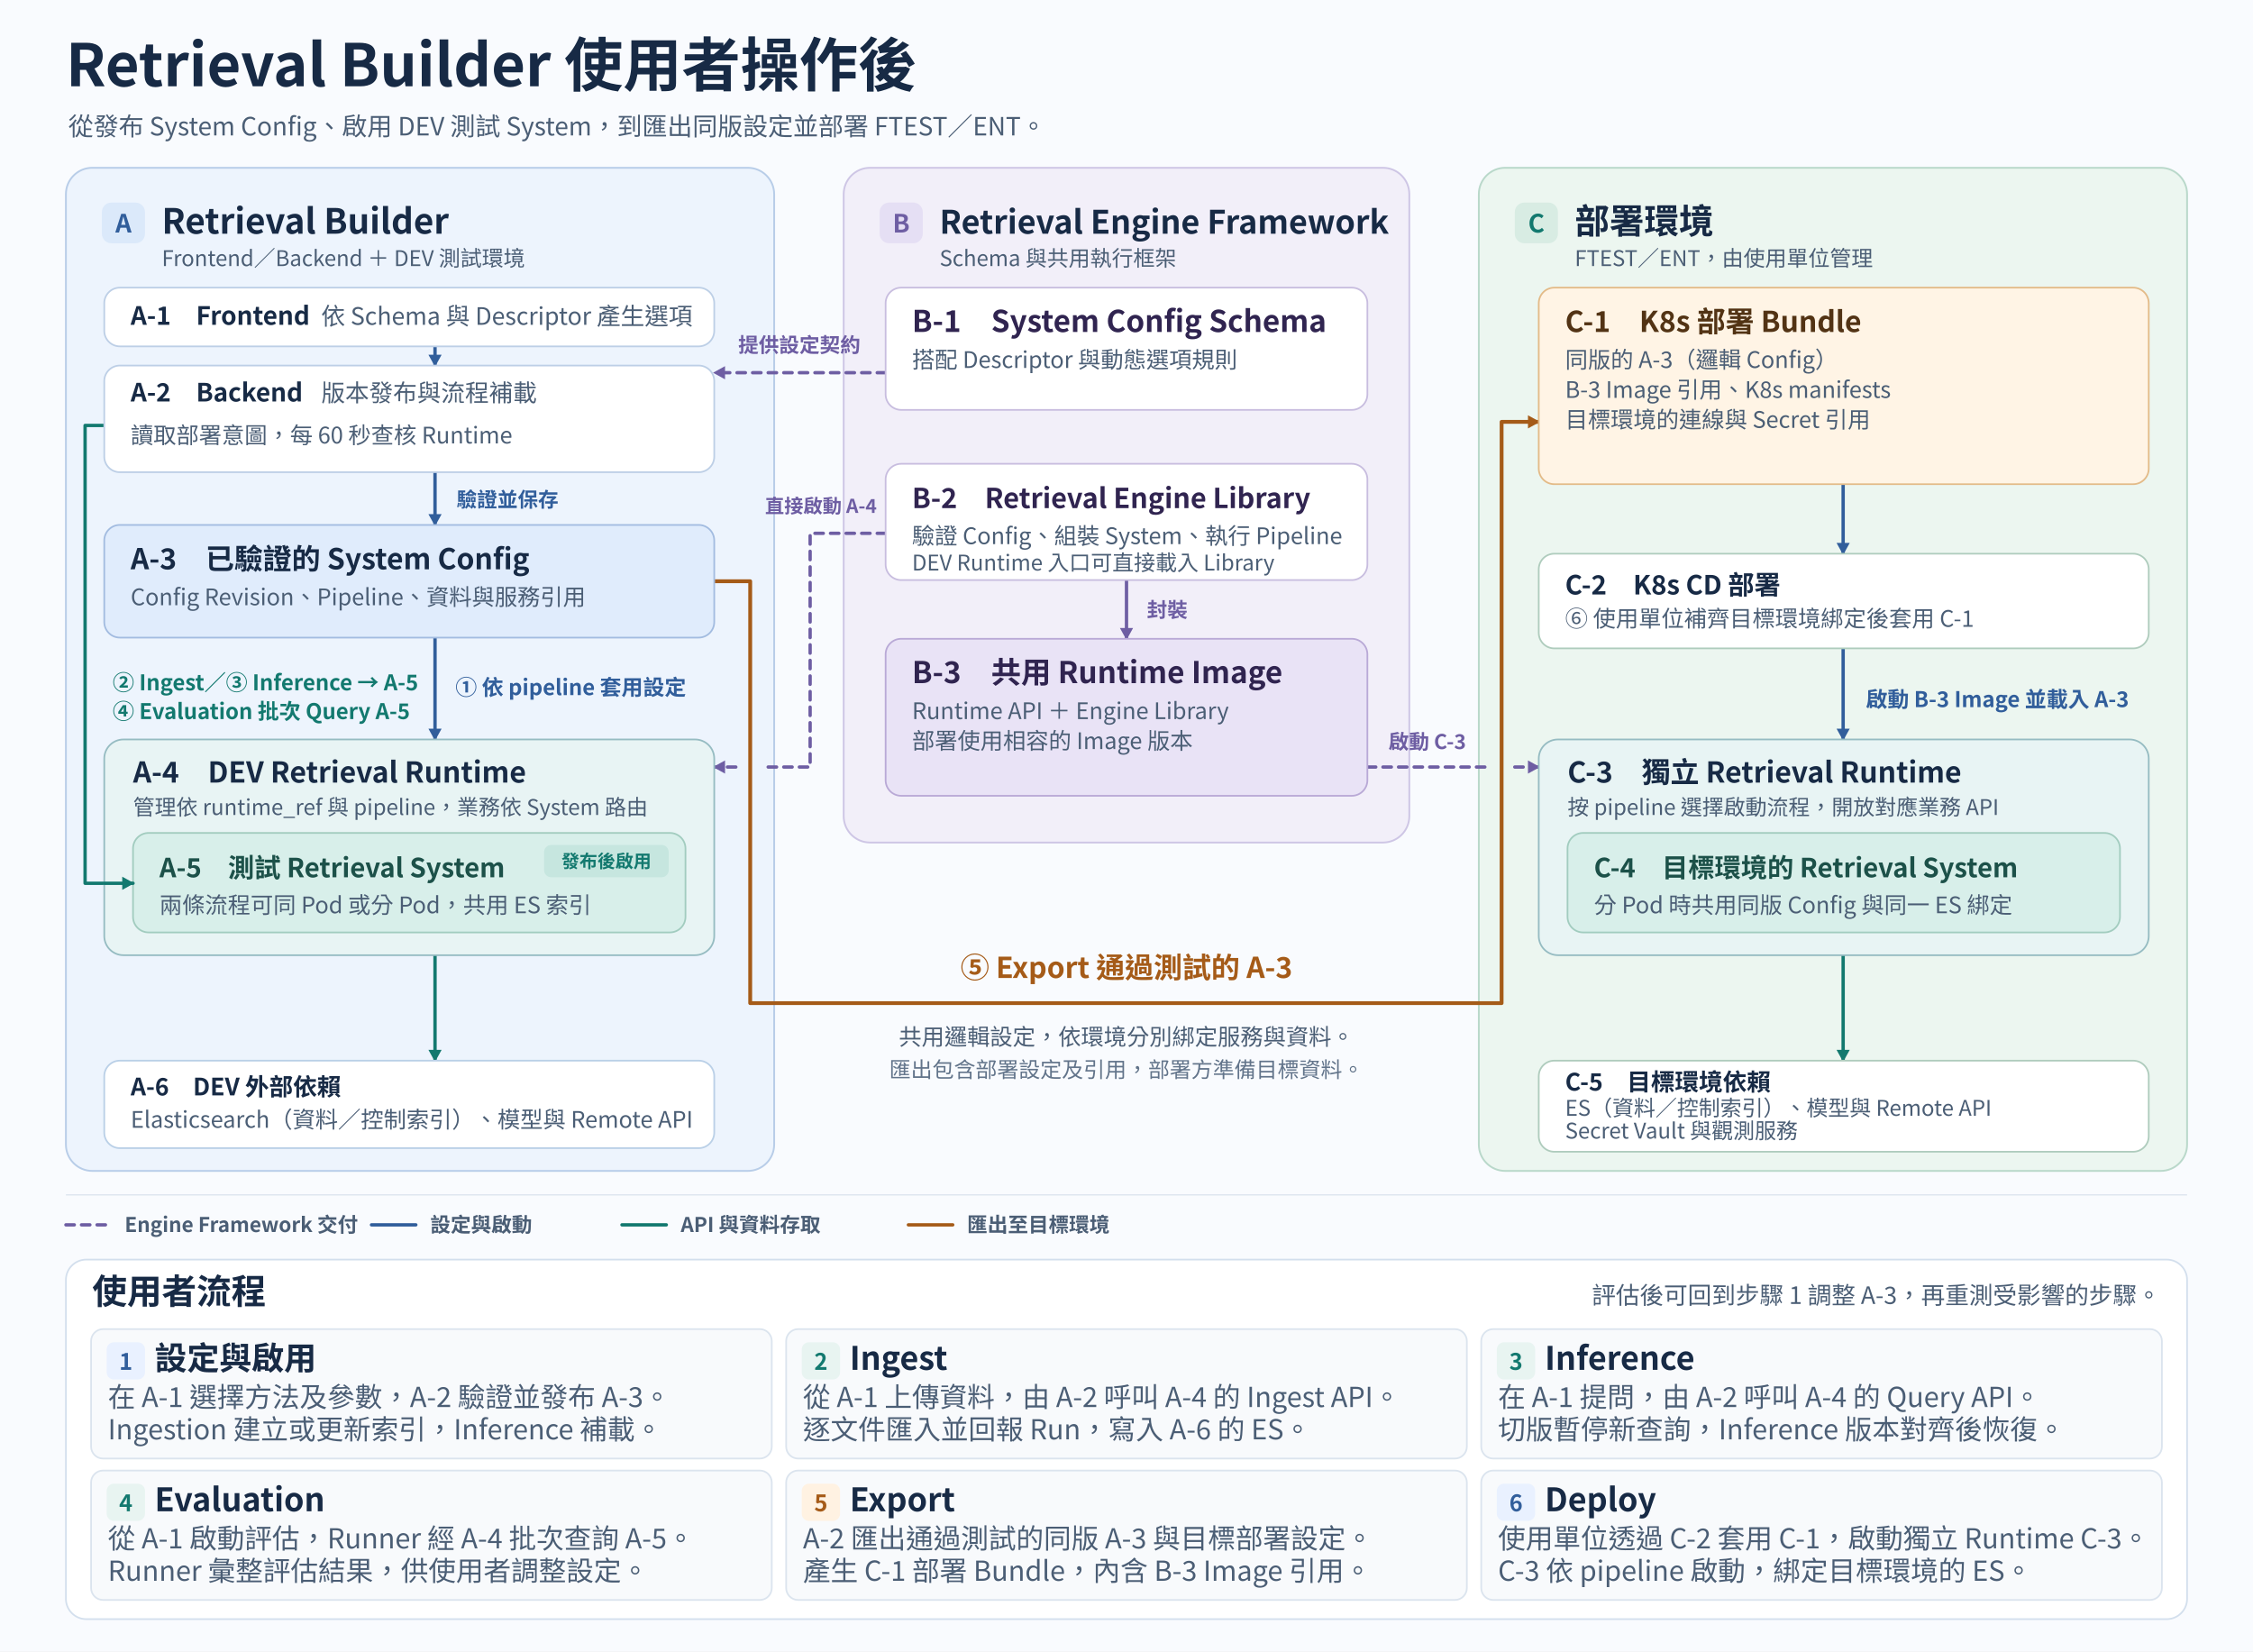
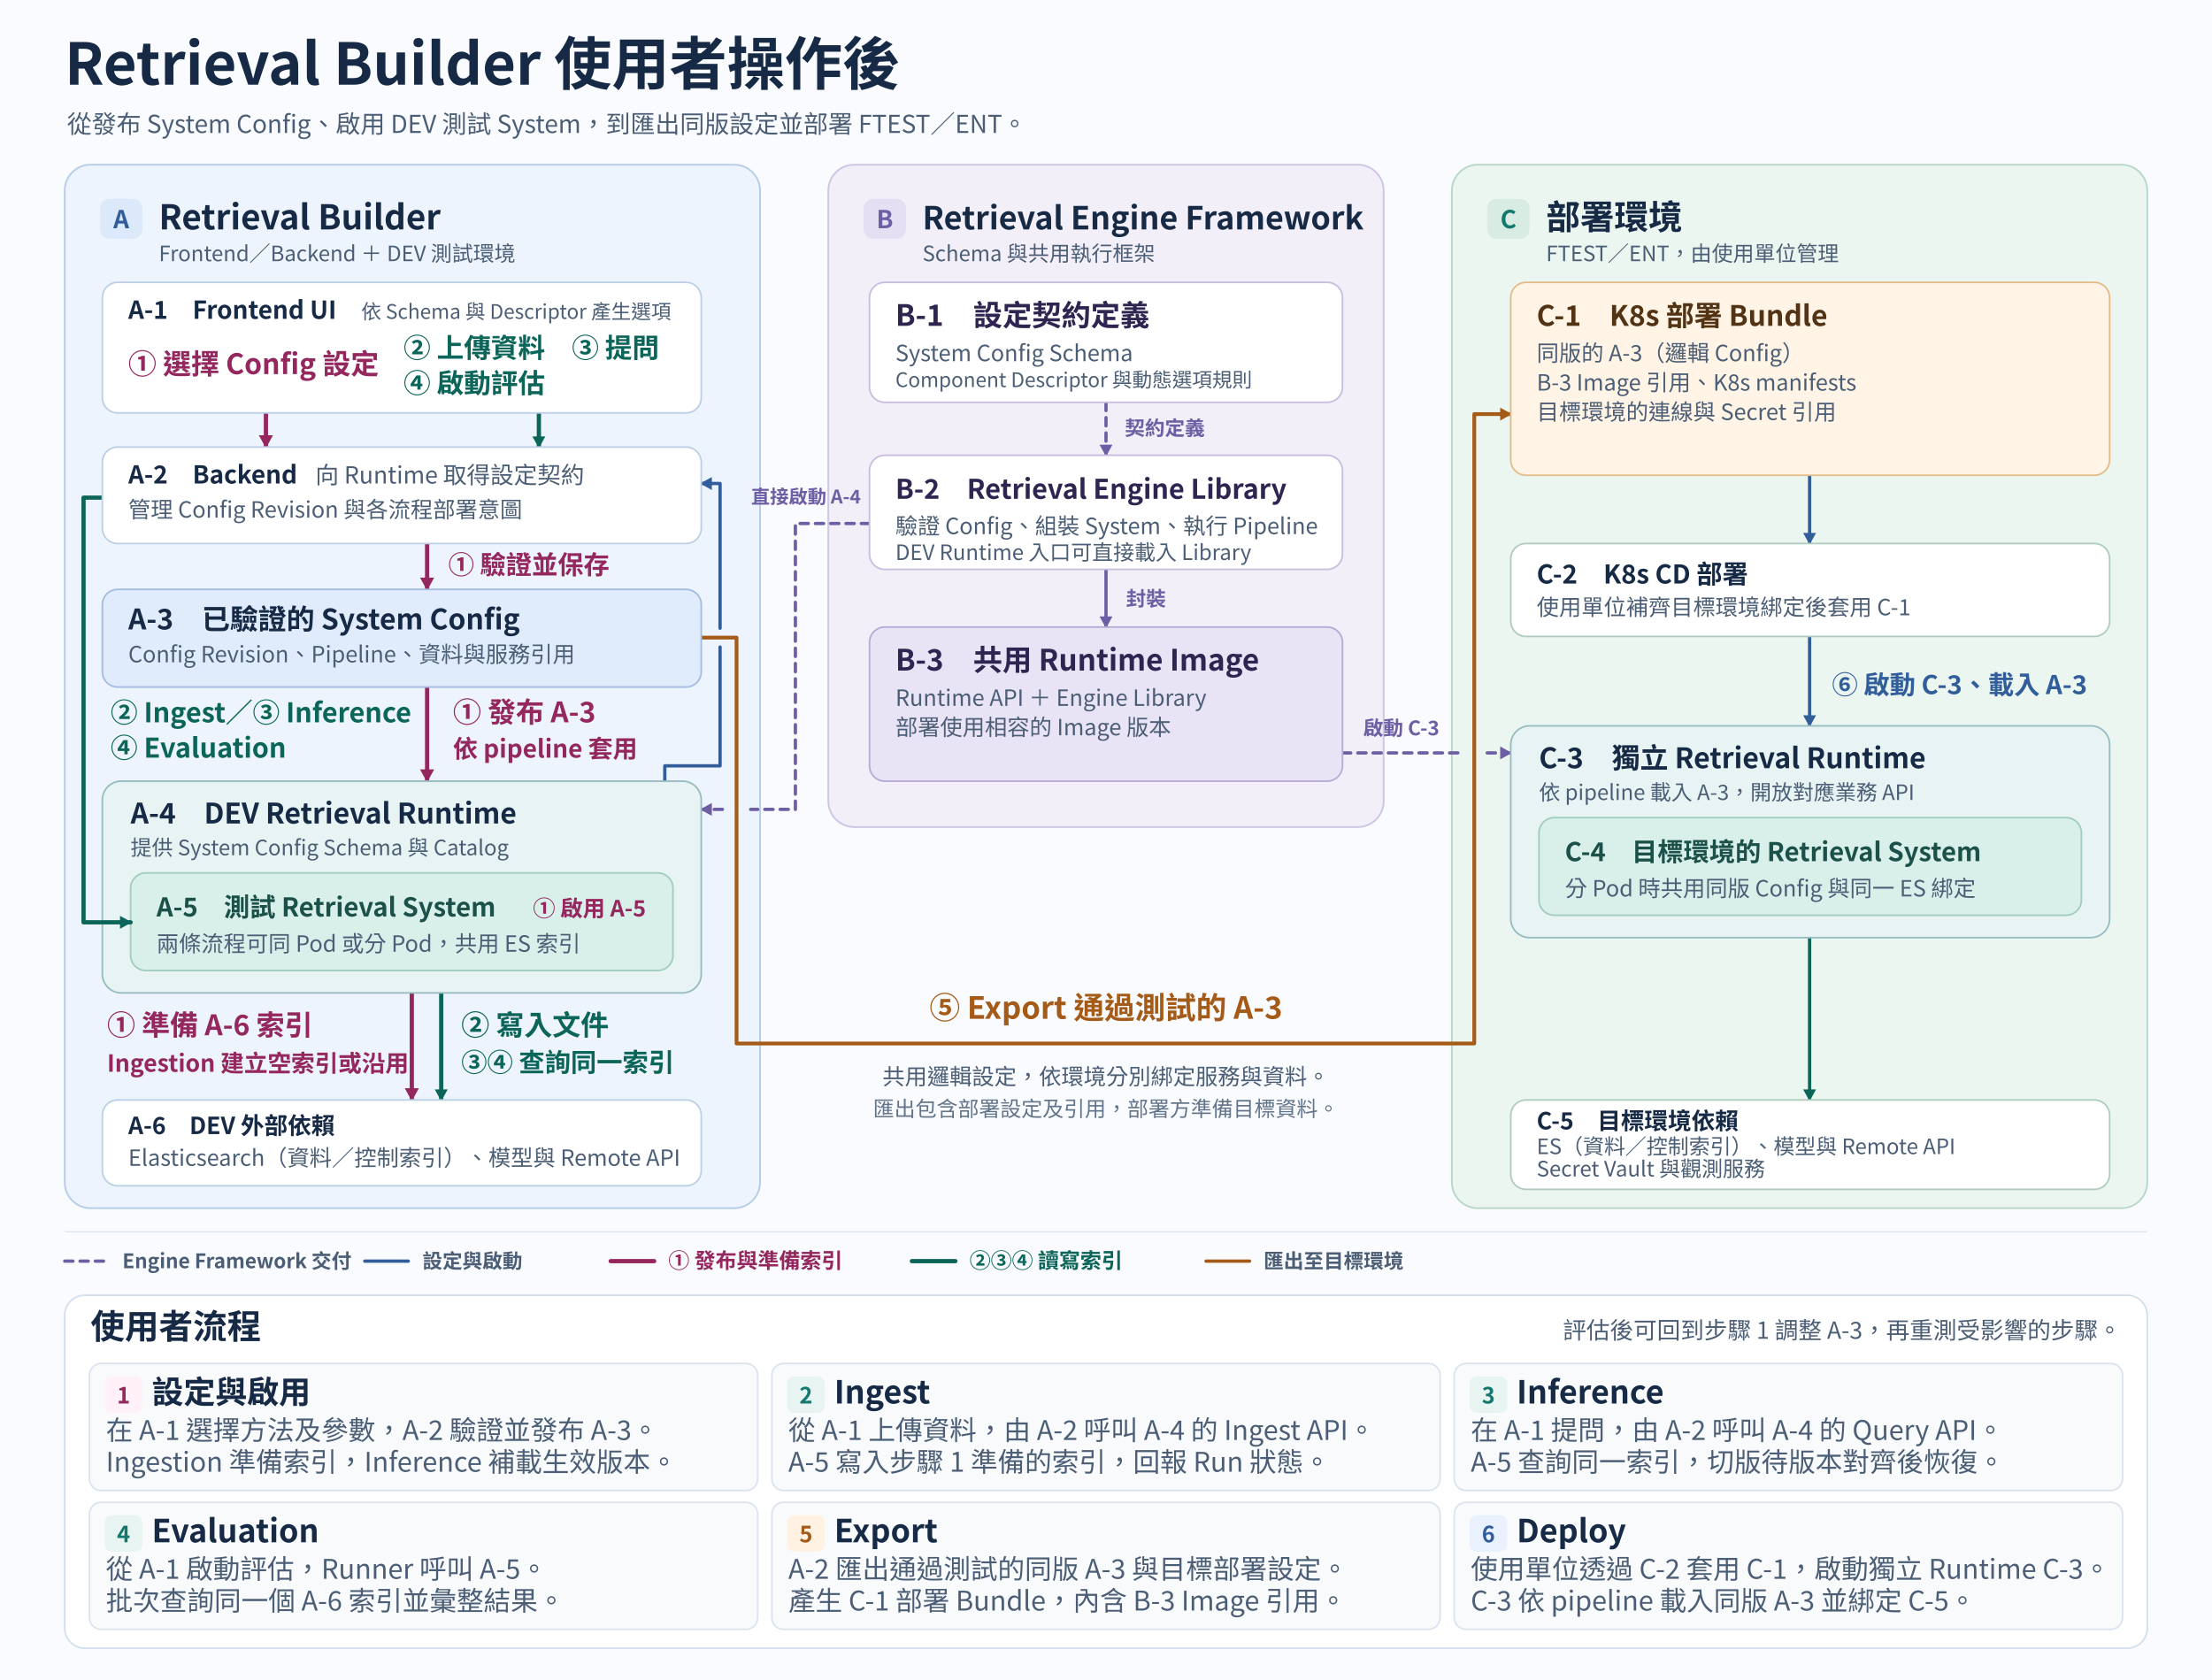
- <svg xmlns="http://www.w3.org/2000/svg" width="1880" height="1378" viewBox="0 0 1880 1378" role="img" aria-labelledby="title desc">
+ <svg xmlns="http://www.w3.org/2000/svg" width="1880" height="1428" viewBox="0 0 1880 1428" role="img" aria-labelledby="title desc">
  <defs>
    <marker id="arrow-blue" markerWidth="11" markerHeight="11" refX="9" refY="5.5" orient="auto" markerUnits="userSpaceOnUse">
      <path d="M0 0 L10 5.5 L0 11Z" fill="#315e9b" />
+     </marker>
+     <marker id="arrow-magenta" markerWidth="12" markerHeight="12" refX="10" refY="6" orient="auto" markerUnits="userSpaceOnUse">
+       <path d="M0 0 L11 6 L0 12Z" fill="#94275e" />
    </marker>
    <marker id="arrow-purple" markerWidth="11" markerHeight="11" refX="9" refY="5.5" orient="auto" markerUnits="userSpaceOnUse">
      <path d="M0 0 L10 5.5 L0 11Z" fill="#6e5ea3" />
    </marker>
    <marker id="arrow-teal" markerWidth="11" markerHeight="11" refX="9" refY="5.5" orient="auto" markerUnits="userSpaceOnUse">
-       <path d="M0 0 L10 5.5 L0 11Z" fill="#13796f" />
+       <path d="M0 0 L10 5.5 L0 11Z" fill="#0b6559" />
    </marker>
    <marker id="arrow-orange" markerWidth="11" markerHeight="11" refX="9" refY="5.5" orient="auto" markerUnits="userSpaceOnUse">
      <path d="M0 0 L10 5.5 L0 11Z" fill="#a55b18" />
    </marker>
  </defs>
  <style>
text{font-family:'Noto Sans CJK TC','Noto Sans CJK SC',sans-serif;text-rendering:geometricPrecision}
</style>
-   <rect x="0" y="0" width="1880" height="1378" rx="0" fill="#f9fbfe" stroke="none" stroke-width="1.4" />
+   <rect x="0" y="0" width="1880" height="1428" rx="0" fill="#f9fbfe" stroke="none" stroke-width="1.4" />
  <text x="55" y="72" fill="#172a45" font-size="49" font-weight="800" text-anchor="start">Retrieval Builder 使用者操作後</text>
  <text x="57" y="113" fill="#4b5e75" font-size="21" font-weight="500" text-anchor="start">從發布 System Config、啟用 DEV 測試 System，到匯出同版設定並部署 FTEST／ENT。</text>
  <g transform="translate(0 -10)">
-     <rect x="55" y="150" width="591" height="837" rx="22" fill="#edf4fd" stroke="#b8cde8" stroke-width="1.5" />
+     <rect x="55" y="150" width="591" height="887" rx="22" fill="#edf4fd" stroke="#b8cde8" stroke-width="1.5" />
    <rect x="85" y="179" width="36" height="34" rx="8" fill="#dbe9fa" stroke="none" stroke-width="1.4" />
    <text x="103" y="204" fill="#315e9b" font-size="21" font-weight="750" text-anchor="middle">A</text>
    <text x="135" y="205" fill="#172a45" font-size="29" font-weight="750" text-anchor="start">Retrieval Builder</text>
    <text x="135" y="232" fill="#4b5e75" font-size="18" font-weight="500" text-anchor="start">Frontend／Backend ＋ DEV 測試環境</text>
    <rect x="704" y="150" width="472" height="563" rx="22" fill="#f2eff9" stroke="#cec6e5" stroke-width="1.5" />
    <rect x="734" y="179" width="36" height="34" rx="8" fill="#e5dff4" stroke="none" stroke-width="1.4" />
    <text x="752" y="204" fill="#6e5ea3" font-size="21" font-weight="750" text-anchor="middle">B</text>
    <text x="784" y="205" fill="#172a45" font-size="27" font-weight="750" text-anchor="start">Retrieval Engine Framework</text>
    <text x="784" y="232" fill="#4b5e75" font-size="18" font-weight="500" text-anchor="start">Schema 與共用執行框架</text>
-     <rect x="1234" y="150" width="591" height="837" rx="22" fill="#ecf6f0" stroke="#b9d8ca" stroke-width="1.5" />
+     <rect x="1234" y="150" width="591" height="887" rx="22" fill="#ecf6f0" stroke="#b9d8ca" stroke-width="1.5" />
    <rect x="1264" y="179" width="36" height="34" rx="8" fill="#d8ece3" stroke="none" stroke-width="1.4" />
    <text x="1282" y="204" fill="#13796f" font-size="21" font-weight="750" text-anchor="middle">C</text>
    <text x="1314" y="205" fill="#172a45" font-size="29" font-weight="750" text-anchor="start">部署環境</text>
    <text x="1314" y="232" fill="#4b5e75" font-size="18" font-weight="500" text-anchor="start">FTEST／ENT，由使用單位管理</text>
-     <path d="M739 321 H596" fill="none" stroke="#6e5ea3" stroke-width="2.8" stroke-linecap="round" stroke-linejoin="round" stroke-dasharray="7 6" marker-end="url(#arrow-purple)" />
-     <path d="M363 299 V315" fill="none" stroke="#315e9b" stroke-width="2.8" stroke-linecap="round" stroke-linejoin="round" marker-end="url(#arrow-blue)" />
-     <path d="M363 404 V448" fill="none" stroke="#315e9b" stroke-width="2.8" stroke-linecap="round" stroke-linejoin="round" marker-end="url(#arrow-blue)" />
-     <path d="M363 542 V627" fill="none" stroke="#315e9b" stroke-width="2.8" stroke-linecap="round" stroke-linejoin="round" marker-end="url(#arrow-blue)" />
-     <path d="M87 365 H71 V747 H87" fill="none" stroke="#13796f" stroke-width="2.8" stroke-linecap="round" stroke-linejoin="round" />
+     <path d="M565 674 V661 H612 V560 M612 544 V421 H596" fill="none" stroke="#315e9b" stroke-width="2.8" stroke-linecap="round" stroke-linejoin="round" marker-end="url(#arrow-blue)" />
+     <path d="M940 352 V397" fill="none" stroke="#6e5ea3" stroke-width="2.8" stroke-linecap="round" stroke-linejoin="round" stroke-dasharray="7 6" marker-end="url(#arrow-purple)" />
+     <path d="M226 361 V390" fill="none" stroke="#94275e" stroke-width="3.6" stroke-linecap="round" marker-end="url(#arrow-magenta)" />
+     <path d="M458 361 V390" fill="none" stroke="#0b6559" stroke-width="3.6" stroke-linecap="round" marker-end="url(#arrow-teal)" />
+     <path d="M363 472 V511" fill="none" stroke="#94275e" stroke-width="3.6" stroke-linecap="round" marker-end="url(#arrow-magenta)" />
+     <path d="M363 594 V674" fill="none" stroke="#94275e" stroke-width="3.6" stroke-linecap="round" stroke-linejoin="round" marker-end="url(#arrow-magenta)" />
+     <path d="M87 433 H71 V794 H87" fill="none" stroke="#0b6559" stroke-width="3.6" stroke-linecap="round" stroke-linejoin="round" />
    <path d="M940 494 V543" fill="none" stroke="#6e5ea3" stroke-width="2.8" stroke-linecap="round" stroke-linejoin="round" marker-end="url(#arrow-purple)" />
-     <path d="M739 455 H676 V650 H638 M614 650 H596" fill="none" stroke="#6e5ea3" stroke-width="2.8" stroke-linecap="round" stroke-linejoin="round" stroke-dasharray="7 6" marker-end="url(#arrow-purple)" />
+     <path d="M739 455 H676 V698 H638 M614 698 H596" fill="none" stroke="#6e5ea3" stroke-width="2.8" stroke-linecap="round" stroke-linejoin="round" stroke-dasharray="7 6" marker-end="url(#arrow-purple)" />
    <path d="M1141 650 H1242 M1264 650 H1284" fill="none" stroke="#6e5ea3" stroke-width="2.8" stroke-linecap="round" stroke-linejoin="round" stroke-dasharray="7 6" marker-end="url(#arrow-purple)" />
-     <path d="M596 495 H626 V847 H1253 V362 H1284" fill="none" stroke="#a55b18" stroke-width="3.2" stroke-linecap="round" stroke-linejoin="round" marker-end="url(#arrow-orange)" />
+     <path d="M596 552 H626 V897 H1253 V362 H1284" fill="none" stroke="#a55b18" stroke-width="3.2" stroke-linecap="round" stroke-linejoin="round" marker-end="url(#arrow-orange)" />
    <path d="M1538 414 V472" fill="none" stroke="#315e9b" stroke-width="2.8" stroke-linecap="round" stroke-linejoin="round" marker-end="url(#arrow-blue)" />
    <path d="M1538 551 V627" fill="none" stroke="#315e9b" stroke-width="2.8" stroke-linecap="round" stroke-linejoin="round" marker-end="url(#arrow-blue)" />
-     <path d="M363 807 V895" fill="none" stroke="#13796f" stroke-width="2.8" stroke-linecap="round" stroke-linejoin="round" marker-end="url(#arrow-teal)" />
-     <path d="M1538 807 V895" fill="none" stroke="#13796f" stroke-width="2.8" stroke-linecap="round" stroke-linejoin="round" marker-end="url(#arrow-teal)" />
-     <rect x="87" y="250" width="509" height="49" rx="13" fill="#ffffff" stroke="#bdcfe6" stroke-width="1.4" />
-     <text x="109" y="281" fill="#172a45" font-size="21" font-weight="740" text-anchor="start">A-1　Frontend</text>
-     <text x="268" y="281" fill="#4b5e75" font-size="20" font-weight="500" text-anchor="start">依 Schema 與 Descriptor 產生選項</text>
-     <rect x="87" y="315" width="509" height="89" rx="13" fill="#ffffff" stroke="#bdcfe6" stroke-width="1.4" />
-     <text x="109" y="345" fill="#172a45" font-size="21" font-weight="740" text-anchor="start">A-2　Backend</text>
-     <text x="268" y="345" fill="#4b5e75" font-size="20" font-weight="500" text-anchor="start">版本發布與流程補載</text>
-     <text x="109" y="380" fill="#4b5e75" font-size="19" font-weight="500" text-anchor="start">讀取部署意圖，每 60 秒查核 Runtime</text>
-     <rect x="87" y="448" width="509" height="94" rx="13" fill="#e0ecfc" stroke="#a3bce0" stroke-width="1.4" />
-     <text x="109" y="485" fill="#172a45" font-size="24" font-weight="720" text-anchor="start">A-3　已驗證的 System Config</text>
-     <text x="109" y="515" fill="#4b5e75" font-size="19" font-weight="500" text-anchor="start">Config Revision、Pipeline、資料與服務引用</text>
-     <rect x="87" y="627" width="509" height="180" rx="16" fill="#e8f4f4" stroke="#96bcc2" stroke-width="1.4" />
-     <text x="111" y="663" fill="#172a45" font-size="24" font-weight="750" text-anchor="start">A-4　DEV Retrieval Runtime</text>
-     <text x="111" y="690" fill="#4b5e75" font-size="18" font-weight="500" text-anchor="start">管理依 runtime_ref 與 pipeline，業務依 System 路由</text>
-     <rect x="111" y="705" width="461" height="83" rx="13" fill="#d8efea" stroke="#a2ccbf" stroke-width="1.4" />
-     <text x="133" y="742" fill="#1c5149" font-size="22" font-weight="720" text-anchor="start">A-5　測試 Retrieval System</text>
-     <text x="133" y="772" fill="#4b5e75" font-size="19" font-weight="500" text-anchor="start">兩條流程可同 Pod 或分 Pod，共用 ES 索引</text>
-     <rect x="454" y="715" width="104" height="27" rx="6" fill="#c6e6df" stroke="none" stroke-width="1.4" />
-     <text x="506" y="734" fill="#13796f" font-size="15" font-weight="700" text-anchor="middle">發布後啟用</text>
-     <path d="M87 747 H111" fill="none" stroke="#13796f" stroke-width="2.8" stroke-linecap="round" stroke-linejoin="round" marker-end="url(#arrow-teal)" />
+     <path d="M350 854 V945" fill="none" stroke="#94275e" stroke-width="3.6" stroke-linecap="round" stroke-linejoin="round" marker-end="url(#arrow-magenta)" />
+     <path d="M375 854 V945" fill="none" stroke="#0b6559" stroke-width="3.6" stroke-linecap="round" stroke-linejoin="round" marker-end="url(#arrow-teal)" />
+     <path d="M1538 807 V945" fill="none" stroke="#0b6559" stroke-width="2.8" stroke-linecap="round" stroke-linejoin="round" marker-end="url(#arrow-teal)" />
+     <rect x="87" y="250" width="509" height="111" rx="13" fill="#ffffff" stroke="#bdcfe6" stroke-width="1.4" />
+     <text x="109" y="281" fill="#172a45" font-size="21" font-weight="740" text-anchor="start">A-1　Frontend UI</text>
+     <text x="307" y="281" fill="#4b5e75" font-size="17" font-weight="500" text-anchor="start">依 Schema 與 Descriptor 產生選項</text>
+     <text x="109" y="328" fill="#94275e" font-size="24" font-weight="750">① 選擇 Config 設定</text>
+     <text x="343" y="314" fill="#0b6559" font-size="23" font-weight="750">② 上傳資料</text>
+     <text x="486" y="314" fill="#0b6559" font-size="23" font-weight="750">③ 提問</text>
+     <text x="343" y="344" fill="#0b6559" font-size="23" font-weight="750">④ 啟動評估</text>
+     <rect x="87" y="390" width="509" height="82" rx="13" fill="#ffffff" stroke="#bdcfe6" stroke-width="1.4" />
+     <text x="109" y="421" fill="#172a45" font-size="21" font-weight="740" text-anchor="start">A-2　Backend</text>
+     <text x="268" y="421" fill="#4b5e75" font-size="20" font-weight="500" text-anchor="start">向 Runtime 取得設定契約</text>
+     <text x="109" y="450" fill="#4b5e75" font-size="19" font-weight="500" text-anchor="start">管理 Config Revision 與各流程部署意圖</text>
+     <rect x="87" y="511" width="509" height="83" rx="13" fill="#e0ecfc" stroke="#a3bce0" stroke-width="1.4" />
+     <text x="109" y="545" fill="#172a45" font-size="24" font-weight="720" text-anchor="start">A-3　已驗證的 System Config</text>
+     <text x="109" y="573" fill="#4b5e75" font-size="19" font-weight="500" text-anchor="start">Config Revision、Pipeline、資料與服務引用</text>
+     <rect x="87" y="674" width="509" height="180" rx="16" fill="#e8f4f4" stroke="#96bcc2" stroke-width="1.4" />
+     <text x="111" y="710" fill="#172a45" font-size="24" font-weight="750" text-anchor="start">A-4　DEV Retrieval Runtime</text>
+     <text x="111" y="737" fill="#4b5e75" font-size="18" font-weight="500" text-anchor="start">提供 System Config Schema 與 Catalog</text>
+     <rect x="111" y="752" width="461" height="83" rx="13" fill="#d8efea" stroke="#a2ccbf" stroke-width="1.4" />
+     <text x="133" y="789" fill="#1c5149" font-size="22" font-weight="720" text-anchor="start">A-5　測試 Retrieval System</text>
+     <text x="133" y="819" fill="#4b5e75" font-size="19" font-weight="500" text-anchor="start">兩條流程可同 Pod 或分 Pod，共用 ES 索引</text>
+     <text x="549" y="789" fill="#94275e" font-size="19" font-weight="750" text-anchor="end">① 啟用 A-5</text>
+     <path d="M87 794 H111" fill="none" stroke="#0b6559" stroke-width="3.6" stroke-linecap="round" stroke-linejoin="round" marker-end="url(#arrow-teal)" />
    <rect x="739" y="250" width="402" height="102" rx="13" fill="#ffffff" stroke="#c8bddf" stroke-width="1.4" />
-     <text x="761" y="287" fill="#302450" font-size="25" font-weight="720" text-anchor="start">B-1　System Config Schema</text>
-     <text x="761" y="317" fill="#4b5e75" font-size="19" font-weight="500" text-anchor="start">搭配 Descriptor 與動態選項規則</text>
+     <text x="761" y="287" fill="#302450" font-size="25" font-weight="720" text-anchor="start">B-1　設定契約定義</text>
+     <text x="761" y="317" fill="#4b5e75" font-size="19" font-weight="500" text-anchor="start">System Config Schema</text>
+     <text x="761" y="339" fill="#4b5e75" font-size="17" font-weight="500" text-anchor="start">Component Descriptor 與動態選項規則</text>
    <rect x="739" y="397" width="402" height="97" rx="13" fill="#ffffff" stroke="#c8bddf" stroke-width="1.4" />
    <text x="761" y="434" fill="#302450" font-size="23" font-weight="720" text-anchor="start">B-2　Retrieval Engine Library</text>
    <text x="761" y="464" fill="#4b5e75" font-size="19" font-weight="500" text-anchor="start">驗證 Config、組裝 System、執行 Pipeline</text>
    <text x="761" y="486" fill="#4b5e75" font-size="18" font-weight="500" text-anchor="start">DEV Runtime 入口可直接載入 Library</text>
    <rect x="739" y="543" width="402" height="131" rx="13" fill="#e9e3f6" stroke="#b9a9d6" stroke-width="1.4" />
    <text x="761" y="580" fill="#302450" font-size="25" font-weight="720" text-anchor="start">B-3　共用 Runtime Image</text>
    <text x="761" y="610" fill="#4b5e75" font-size="19" font-weight="500" text-anchor="start">Runtime API ＋ Engine Library</text>
    <text x="761" y="635" fill="#4b5e75" font-size="19" font-weight="500" text-anchor="start">部署使用相容的 Image 版本</text>
    <rect x="1284" y="250" width="509" height="164" rx="13" fill="#fff4e5" stroke="#e3bb88" stroke-width="1.4" />
    <text x="1306" y="287" fill="#523314" font-size="24" font-weight="720" text-anchor="start">C-1　K8s 部署 Bundle</text>
    <text x="1306" y="317" fill="#4b5e75" font-size="19" font-weight="500" text-anchor="start">同版的 A-3（邏輯 Config）</text>
    <text x="1306" y="342" fill="#4b5e75" font-size="19" font-weight="500" text-anchor="start">B-3 Image 引用、K8s manifests</text>
    <text x="1306" y="367" fill="#4b5e75" font-size="19" font-weight="500" text-anchor="start">目標環境的連線與 Secret 引用</text>
    <rect x="1284" y="472" width="509" height="79" rx="13" fill="#ffffff" stroke="#afccbd" stroke-width="1.4" />
    <text x="1306" y="506" fill="#172a45" font-size="22" font-weight="720" text-anchor="start">C-2　K8s CD 部署</text>
-     <text x="1306" y="533" fill="#4b5e75" font-size="19" font-weight="500" text-anchor="start">⑥ 使用單位補齊目標環境綁定後套用 C-1</text>
+     <text x="1306" y="533" fill="#4b5e75" font-size="19" font-weight="500" text-anchor="start">使用單位補齊目標環境綁定後套用 C-1</text>
    <rect x="1284" y="627" width="509" height="180" rx="16" fill="#e8f4f4" stroke="#96bcc2" stroke-width="1.4" />
    <text x="1308" y="663" fill="#172a45" font-size="24" font-weight="750" text-anchor="start">C-3　獨立 Retrieval Runtime</text>
-     <text x="1308" y="690" fill="#4b5e75" font-size="18" font-weight="500" text-anchor="start">按 pipeline 選擇啟動流程，開放對應業務 API</text>
+     <text x="1308" y="690" fill="#4b5e75" font-size="18" font-weight="500" text-anchor="start">依 pipeline 載入 A-3，開放對應業務 API</text>
    <rect x="1308" y="705" width="461" height="83" rx="13" fill="#d8efea" stroke="#a2ccbf" stroke-width="1.4" />
    <text x="1330" y="742" fill="#1c5149" font-size="22" font-weight="720" text-anchor="start">C-4　目標環境的 Retrieval System</text>
    <text x="1330" y="772" fill="#4b5e75" font-size="19" font-weight="500" text-anchor="start">分 Pod 時共用同版 Config 與同一 ES 綁定</text>
-     <rect x="87" y="895" width="509" height="73" rx="13" fill="#ffffff" stroke="#bad0e7" stroke-width="1.4" />
-     <text x="109" y="924" fill="#172a45" font-size="20" font-weight="720" text-anchor="start">A-6　DEV 外部依賴</text>
-     <text x="109" y="951" fill="#4b5e75" font-size="19" font-weight="500" text-anchor="start">Elasticsearch（資料／控制索引）、模型與 Remote API</text>
-     <rect x="1284" y="895" width="509" height="76" rx="13" fill="#ffffff" stroke="#afccbd" stroke-width="1.4" />
-     <text x="1306" y="920" fill="#172a45" font-size="20" font-weight="720" text-anchor="start">C-5　目標環境依賴</text>
-     <text x="1306" y="941" fill="#4b5e75" font-size="18" font-weight="500" text-anchor="start">ES（資料／控制索引）、模型與 Remote API</text>
-     <text x="1306" y="960" fill="#4b5e75" font-size="18" font-weight="500" text-anchor="start">Secret Vault 與觀測服務</text>
-     <text x="667" y="304" fill="#6e5ea3" font-size="17" font-weight="680" text-anchor="middle">提供設定契約</text>
-     <text x="381" y="433" fill="#315e9b" font-size="17" font-weight="650" text-anchor="start">驗證並保存</text>
-     <text x="380" y="590" fill="#315e9b" font-size="18" font-weight="650" text-anchor="start">① 依 pipeline 套用設定</text>
-     <text x="94" y="586" fill="#13796f" font-size="18" font-weight="760" text-anchor="start">② Ingest／③ Inference → A-5</text>
-     <text x="94" y="610" fill="#13796f" font-size="18" font-weight="620" text-anchor="start">④ Evaluation 批次 Query A-5</text>
+     <rect x="87" y="945" width="509" height="73" rx="13" fill="#ffffff" stroke="#bad0e7" stroke-width="1.4" />
+     <text x="109" y="974" fill="#172a45" font-size="20" font-weight="720" text-anchor="start">A-6　DEV 外部依賴</text>
+     <text x="109" y="1001" fill="#4b5e75" font-size="19" font-weight="500" text-anchor="start">Elasticsearch（資料／控制索引）、模型與 Remote API</text>
+     <rect x="1284" y="945" width="509" height="76" rx="13" fill="#ffffff" stroke="#afccbd" stroke-width="1.4" />
+     <text x="1306" y="970" fill="#172a45" font-size="20" font-weight="720" text-anchor="start">C-5　目標環境依賴</text>
+     <text x="1306" y="991" fill="#4b5e75" font-size="18" font-weight="500" text-anchor="start">ES（資料／控制索引）、模型與 Remote API</text>
+     <text x="1306" y="1010" fill="#4b5e75" font-size="18" font-weight="500" text-anchor="start">Secret Vault 與觀測服務</text>
+     <text x="956" y="380" fill="#6e5ea3" font-size="17" font-weight="650" text-anchor="start">契約定義</text>
+     <text x="381" y="498" fill="#94275e" font-size="22" font-weight="700">① 驗證並保存</text>
+     <text x="94" y="624" fill="#0b6559" font-size="23" font-weight="750">② Ingest／③ Inference</text>
+     <text x="94" y="654" fill="#0b6559" font-size="23" font-weight="750">④ Evaluation</text>
+     <text x="385" y="624" fill="#94275e" font-size="24" font-weight="750">① 發布 A-3</text>
+     <text x="385" y="654" fill="#94275e" font-size="21" font-weight="650">依 pipeline 套用</text>
+     <text x="91" y="890" fill="#94275e" font-size="24" font-weight="750">① 準備 A-6 索引</text>
+     <text x="91" y="921" fill="#94275e" font-size="20" font-weight="650">Ingestion 建立空索引或沿用</text>
+     <text x="392" y="890" fill="#0b6559" font-size="24" font-weight="750">② 寫入文件</text>
+     <text x="392" y="921" fill="#0b6559" font-size="22" font-weight="700">③④ 查詢同一索引</text>
    <text x="957" y="525" fill="#6e5ea3" font-size="17" font-weight="640" text-anchor="start">封裝</text>
    <text x="685" y="438" fill="#6e5ea3" font-size="16" font-weight="680" text-anchor="middle">直接啟動 A-4</text>
    <text x="1191" y="635" fill="#6e5ea3" font-size="17" font-weight="680" text-anchor="middle">啟動 C-3</text>
-     <text x="1557" y="600" fill="#315e9b" font-size="18" font-weight="650" text-anchor="start">啟動 B-3 Image 並載入 A-3</text>
-     <text x="940" y="826" fill="#a55b18" font-size="24" font-weight="740" text-anchor="middle">⑤ Export 通過測試的 A-3</text>
-     <text x="940" y="882" fill="#4b5e75" font-size="19" font-weight="520" text-anchor="middle">共用邏輯設定，依環境分別綁定服務與資料。</text>
-     <text x="940" y="909" fill="#62748a" font-size="18" font-weight="500" text-anchor="middle">匯出包含部署設定及引用，部署方準備目標資料。</text>
-     <path d="M55 1007 H1825" stroke="#dbe4ee" />
-     <path d="M55 1032 H92" fill="none" stroke="#6e5ea3" stroke-width="2.8" stroke-linecap="round" stroke-linejoin="round" stroke-dasharray="7 6" />
-     <text x="104" y="1038" fill="#4b5e75" font-size="17" font-weight="580" text-anchor="start">Engine Framework 交付</text>
-     <path d="M310 1032 H347" fill="none" stroke="#315e9b" stroke-width="2.8" stroke-linecap="round" stroke-linejoin="round" />
-     <text x="359" y="1038" fill="#4b5e75" font-size="17" font-weight="580" text-anchor="start">設定與啟動</text>
-     <path d="M519 1032 H556" fill="none" stroke="#13796f" stroke-width="2.8" stroke-linecap="round" stroke-linejoin="round" />
-     <text x="568" y="1038" fill="#4b5e75" font-size="17" font-weight="580" text-anchor="start">API 與資料存取</text>
-     <path d="M758 1032 H795" fill="none" stroke="#a55b18" stroke-width="2.8" stroke-linecap="round" stroke-linejoin="round" />
-     <text x="807" y="1038" fill="#4b5e75" font-size="17" font-weight="580" text-anchor="start">匯出至目標環境</text>
+     <text x="1557" y="600" fill="#315e9b" font-size="22" font-weight="750">⑥ 啟動 C-3、載入 A-3</text>
+     <text x="940" y="876" fill="#a55b18" font-size="26" font-weight="750" text-anchor="middle">⑤ Export 通過測試的 A-3</text>
+     <text x="940" y="932" fill="#4b5e75" font-size="19" font-weight="520" text-anchor="middle">共用邏輯設定，依環境分別綁定服務與資料。</text>
+     <text x="940" y="959" fill="#62748a" font-size="18" font-weight="500" text-anchor="middle">匯出包含部署設定及引用，部署方準備目標資料。</text>
+     <path d="M55 1057 H1825" stroke="#dbe4ee" />
+     <path d="M55 1082 H92" fill="none" stroke="#6e5ea3" stroke-width="2.8" stroke-linecap="round" stroke-linejoin="round" stroke-dasharray="7 6" />
+     <text x="104" y="1088" fill="#4b5e75" font-size="17" font-weight="580" text-anchor="start">Engine Framework 交付</text>
+     <path d="M310 1082 H347" fill="none" stroke="#315e9b" stroke-width="2.8" stroke-linecap="round" stroke-linejoin="round" />
+     <text x="359" y="1088" fill="#4b5e75" font-size="17" font-weight="580" text-anchor="start">設定與啟動</text>
+     <path d="M519 1082 H556" fill="none" stroke="#94275e" stroke-width="3.6" stroke-linecap="round" />
+     <text x="568" y="1088" fill="#94275e" font-size="18" font-weight="700" text-anchor="start">① 發布與準備索引</text>
+     <path d="M775 1082 H812" fill="none" stroke="#0b6559" stroke-width="3.6" stroke-linecap="round" />
+     <text x="824" y="1088" fill="#0b6559" font-size="18" font-weight="700" text-anchor="start">②③④ 讀寫索引</text>
+     <path d="M1025 1082 H1062" fill="none" stroke="#a55b18" stroke-width="2.8" stroke-linecap="round" />
+     <text x="1074" y="1088" fill="#4b5e75" font-size="17" font-weight="580" text-anchor="start">匯出至目標環境</text>
  </g>
-   <g transform="translate(0 911)">
+   <g transform="translate(0 961)">
    <rect x="55" y="140" width="1770" height="300" rx="17" fill="#ffffff" stroke="#d3dfed" stroke-width="1.4" />
    <text x="77" y="177" fill="#172a45" font-size="29" font-weight="750" text-anchor="start">使用者流程</text>
    <text x="1803" y="177" fill="#4b5e75" font-size="20" font-weight="540" text-anchor="end">評估後可回到步驟 1 調整 A-3，再重測受影響的步驟。</text>
    <rect x="76" y="198" width="568" height="108" rx="10" fill="#f8fafc" stroke="#dbe4ee" stroke-width="1.4" />
-     <rect x="89" y="209" width="32" height="31" rx="6" fill="#e9f1ff" stroke="none" stroke-width="1.4" />
-     <text x="105" y="232" fill="#315e9b" font-size="19" font-weight="750" text-anchor="middle">1</text>
+     <rect x="89" y="209" width="32" height="31" rx="6" fill="#fff1f7" stroke="none" stroke-width="1.4" />
+     <text x="105" y="232" fill="#94275e" font-size="19" font-weight="750" text-anchor="middle">1</text>
    <text x="129" y="232" fill="#172a45" font-size="27" font-weight="750" text-anchor="start">設定與啟用</text>
    <text x="90" y="263" fill="#4b5e75" font-size="23" font-weight="500" text-anchor="start">在 A-1 選擇方法及參數，A-2 驗證並發布 A-3。</text>
-     <text x="90" y="290" fill="#4b5e75" font-size="23" font-weight="500" text-anchor="start">Ingestion 建立或更新索引，Inference 補載。</text>
+     <text x="90" y="290" fill="#4b5e75" font-size="23" font-weight="500" text-anchor="start">Ingestion 準備索引，Inference 補載生效版本。</text>
    <rect x="656" y="198" width="568" height="108" rx="10" fill="#f8fafc" stroke="#dbe4ee" stroke-width="1.4" />
    <rect x="669" y="209" width="32" height="31" rx="6" fill="#e8f4f1" stroke="none" stroke-width="1.4" />
    <text x="685" y="232" fill="#13796f" font-size="19" font-weight="750" text-anchor="middle">2</text>
    <text x="709" y="232" fill="#172a45" font-size="27" font-weight="750" text-anchor="start">Ingest</text>
    <text x="670" y="263" fill="#4b5e75" font-size="23" font-weight="500" text-anchor="start">從 A-1 上傳資料，由 A-2 呼叫 A-4 的 Ingest API。</text>
-     <text x="670" y="290" fill="#4b5e75" font-size="23" font-weight="500" text-anchor="start">逐文件匯入並回報 Run，寫入 A-6 的 ES。</text>
+     <text x="670" y="290" fill="#4b5e75" font-size="23" font-weight="500" text-anchor="start">A-5 寫入步驟 1 準備的索引，回報 Run 狀態。</text>
    <rect x="1236" y="198" width="568" height="108" rx="10" fill="#f8fafc" stroke="#dbe4ee" stroke-width="1.4" />
    <rect x="1249" y="209" width="32" height="31" rx="6" fill="#e8f4f1" stroke="none" stroke-width="1.4" />
    <text x="1265" y="232" fill="#13796f" font-size="19" font-weight="750" text-anchor="middle">3</text>
    <text x="1289" y="232" fill="#172a45" font-size="27" font-weight="750" text-anchor="start">Inference</text>
    <text x="1250" y="263" fill="#4b5e75" font-size="23" font-weight="500" text-anchor="start">在 A-1 提問，由 A-2 呼叫 A-4 的 Query API。</text>
-     <text x="1250" y="290" fill="#4b5e75" font-size="23" font-weight="500" text-anchor="start">切版暫停新查詢，Inference 版本對齊後恢復。</text>
+     <text x="1250" y="290" fill="#4b5e75" font-size="23" font-weight="500" text-anchor="start">A-5 查詢同一索引，切版待版本對齊後恢復。</text>
    <rect x="76" y="316" width="568" height="108" rx="10" fill="#f8fafc" stroke="#dbe4ee" stroke-width="1.4" />
    <rect x="89" y="327" width="32" height="31" rx="6" fill="#e8f4f1" stroke="none" stroke-width="1.4" />
    <text x="105" y="350" fill="#13796f" font-size="19" font-weight="750" text-anchor="middle">4</text>
    <text x="129" y="350" fill="#172a45" font-size="27" font-weight="750" text-anchor="start">Evaluation</text>
-     <text x="90" y="381" fill="#4b5e75" font-size="23" font-weight="500" text-anchor="start">從 A-1 啟動評估，Runner 經 A-4 批次查詢 A-5。</text>
-     <text x="90" y="408" fill="#4b5e75" font-size="23" font-weight="500" text-anchor="start">Runner 彙整評估結果，供使用者調整設定。</text>
+     <text x="90" y="381" fill="#4b5e75" font-size="23" font-weight="500" text-anchor="start">從 A-1 啟動評估，Runner 呼叫 A-5。</text>
+     <text x="90" y="408" fill="#4b5e75" font-size="23" font-weight="500" text-anchor="start">批次查詢同一個 A-6 索引並彙整結果。</text>
    <rect x="656" y="316" width="568" height="108" rx="10" fill="#f8fafc" stroke="#dbe4ee" stroke-width="1.4" />
    <rect x="669" y="327" width="32" height="31" rx="6" fill="#fff2e2" stroke="none" stroke-width="1.4" />
    <text x="685" y="350" fill="#a55b18" font-size="19" font-weight="750" text-anchor="middle">5</text>
    <text x="709" y="350" fill="#172a45" font-size="27" font-weight="750" text-anchor="start">Export</text>
    <text x="670" y="381" fill="#4b5e75" font-size="23" font-weight="500" text-anchor="start">A-2 匯出通過測試的同版 A-3 與目標部署設定。</text>
    <text x="670" y="408" fill="#4b5e75" font-size="23" font-weight="500" text-anchor="start">產生 C-1 部署 Bundle，內含 B-3 Image 引用。</text>
    <rect x="1236" y="316" width="568" height="108" rx="10" fill="#f8fafc" stroke="#dbe4ee" stroke-width="1.4" />
    <rect x="1249" y="327" width="32" height="31" rx="6" fill="#e9f1ff" stroke="none" stroke-width="1.4" />
    <text x="1265" y="350" fill="#315e9b" font-size="19" font-weight="750" text-anchor="middle">6</text>
    <text x="1289" y="350" fill="#172a45" font-size="27" font-weight="750" text-anchor="start">Deploy</text>
    <text x="1250" y="381" fill="#4b5e75" font-size="23" font-weight="500" text-anchor="start">使用單位透過 C-2 套用 C-1，啟動獨立 Runtime C-3。</text>
-     <text x="1250" y="408" fill="#4b5e75" font-size="23" font-weight="500" text-anchor="start">C-3 依 pipeline 啟動，綁定目標環境的 ES。</text>
+     <text x="1250" y="408" fill="#4b5e75" font-size="23" font-weight="500" text-anchor="start">C-3 依 pipeline 載入同版 A-3 並綁定 C-5。</text>
  </g>
</svg>
